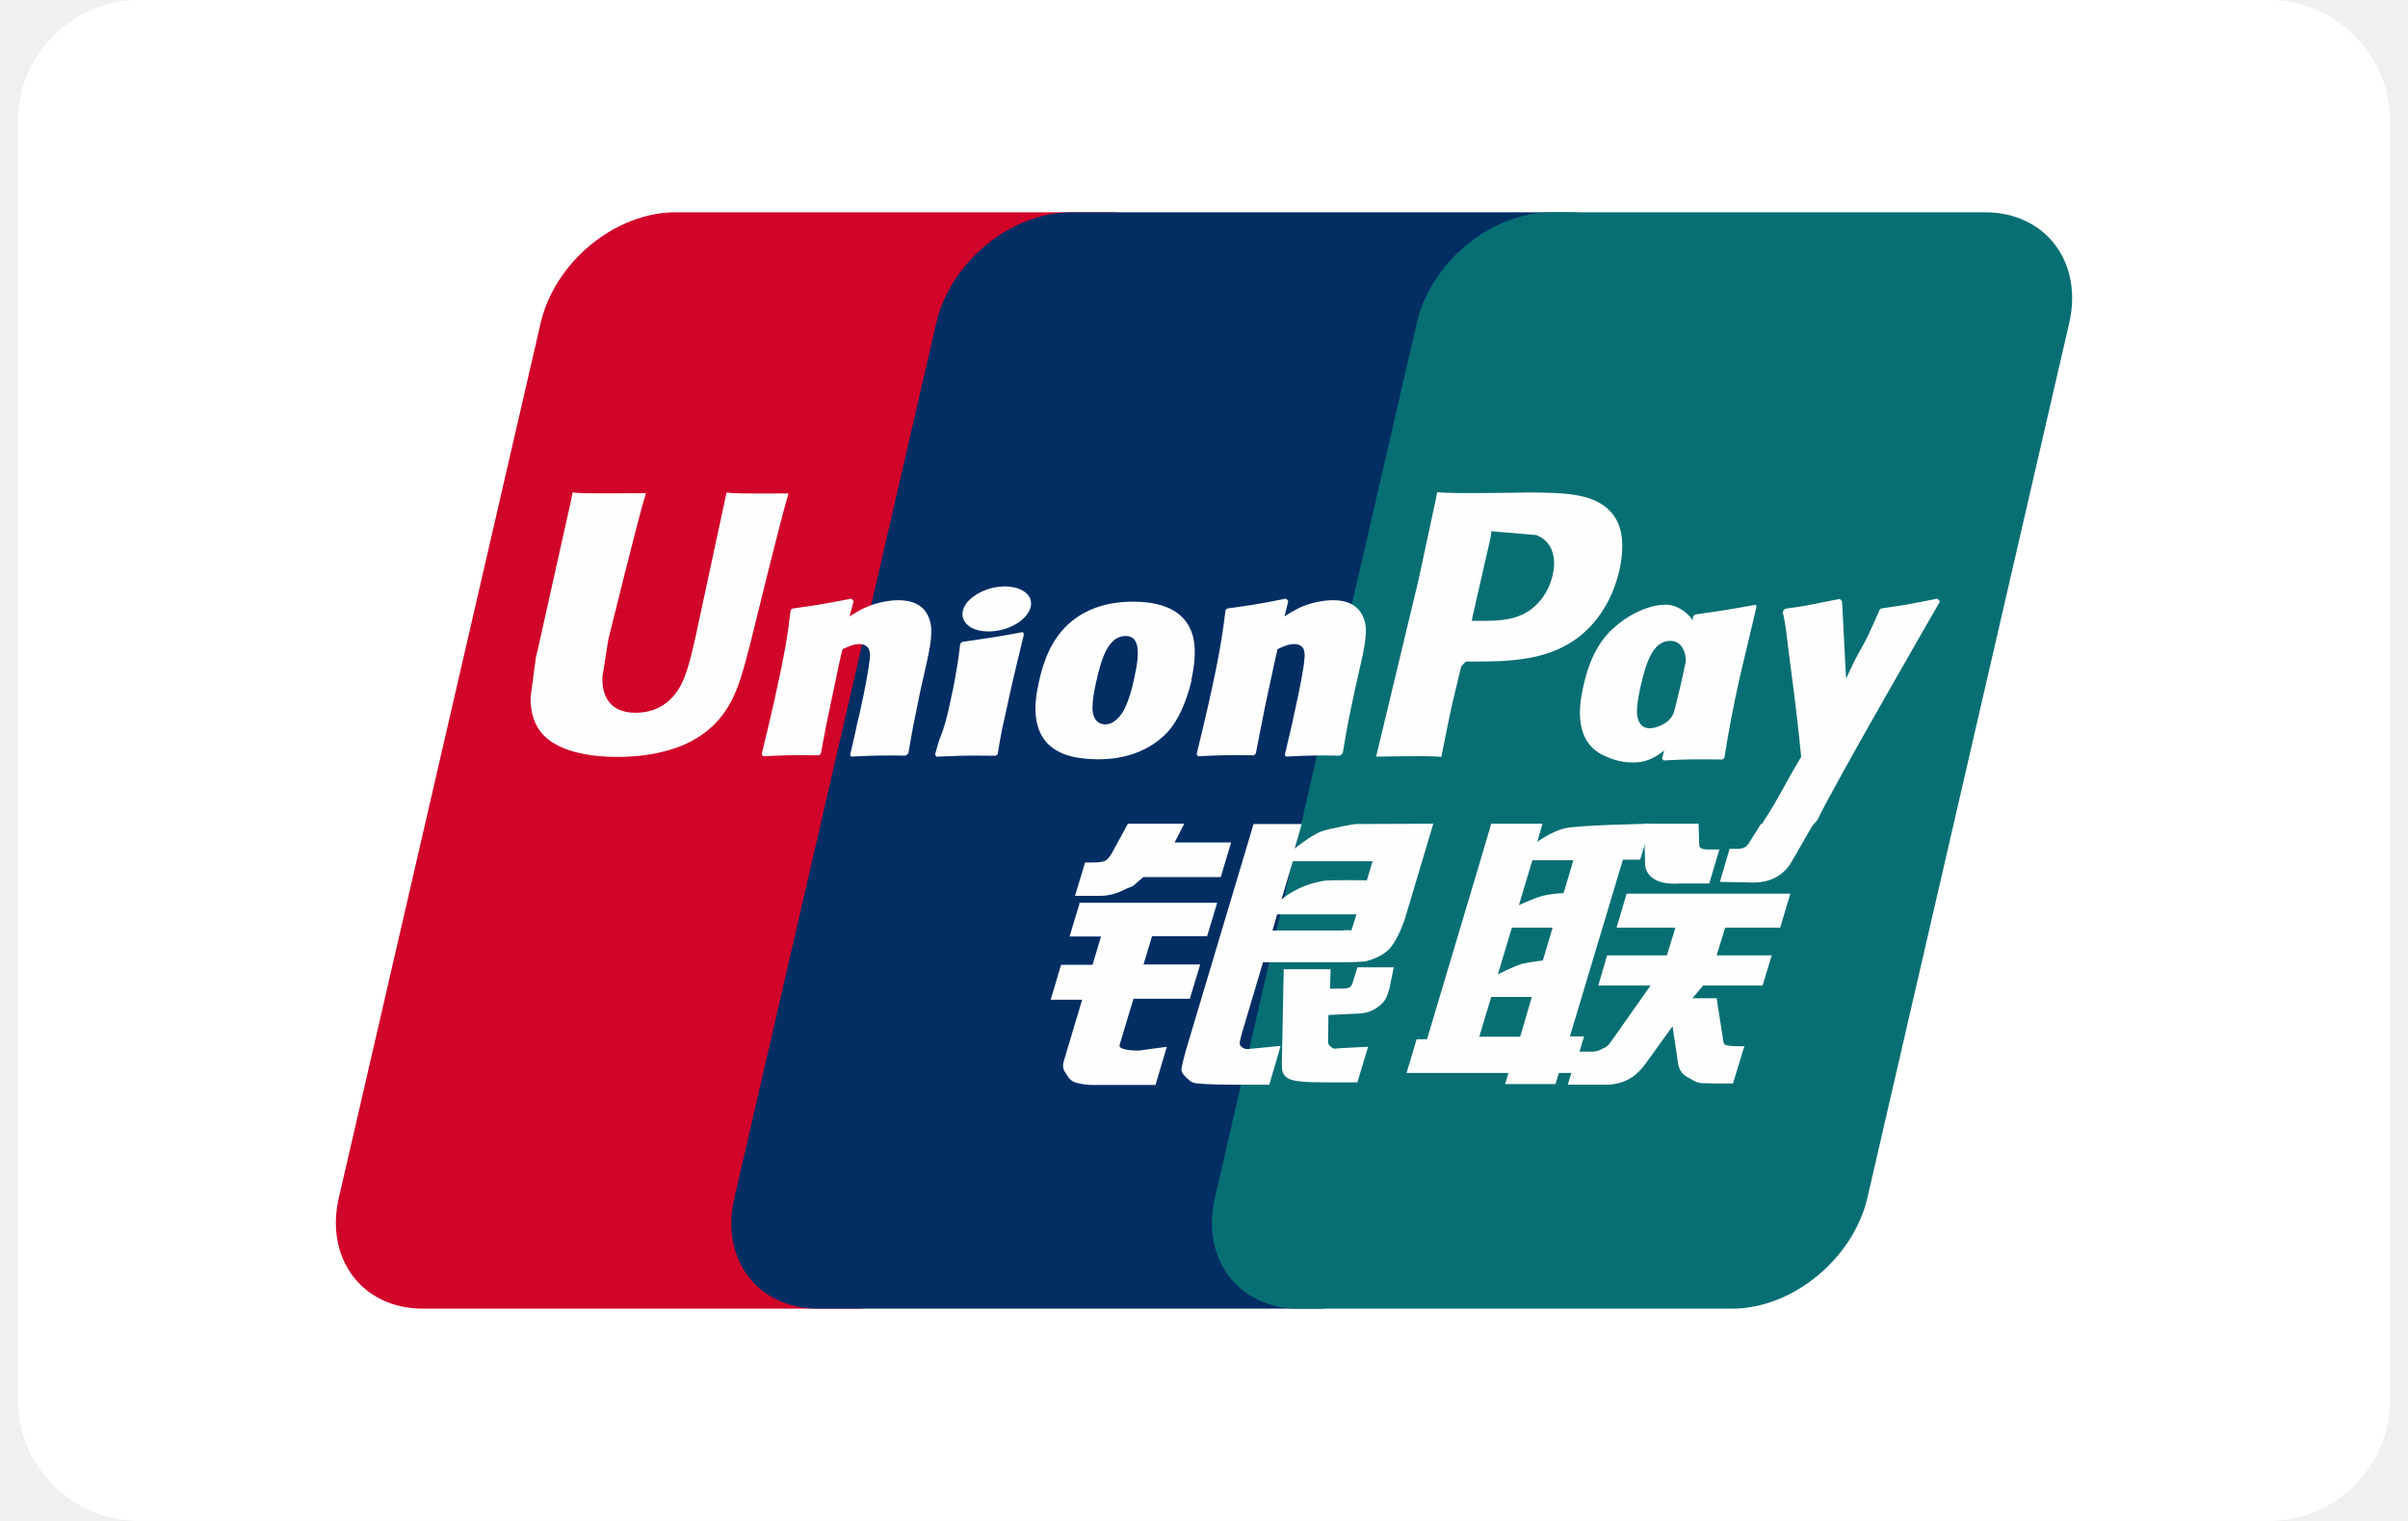
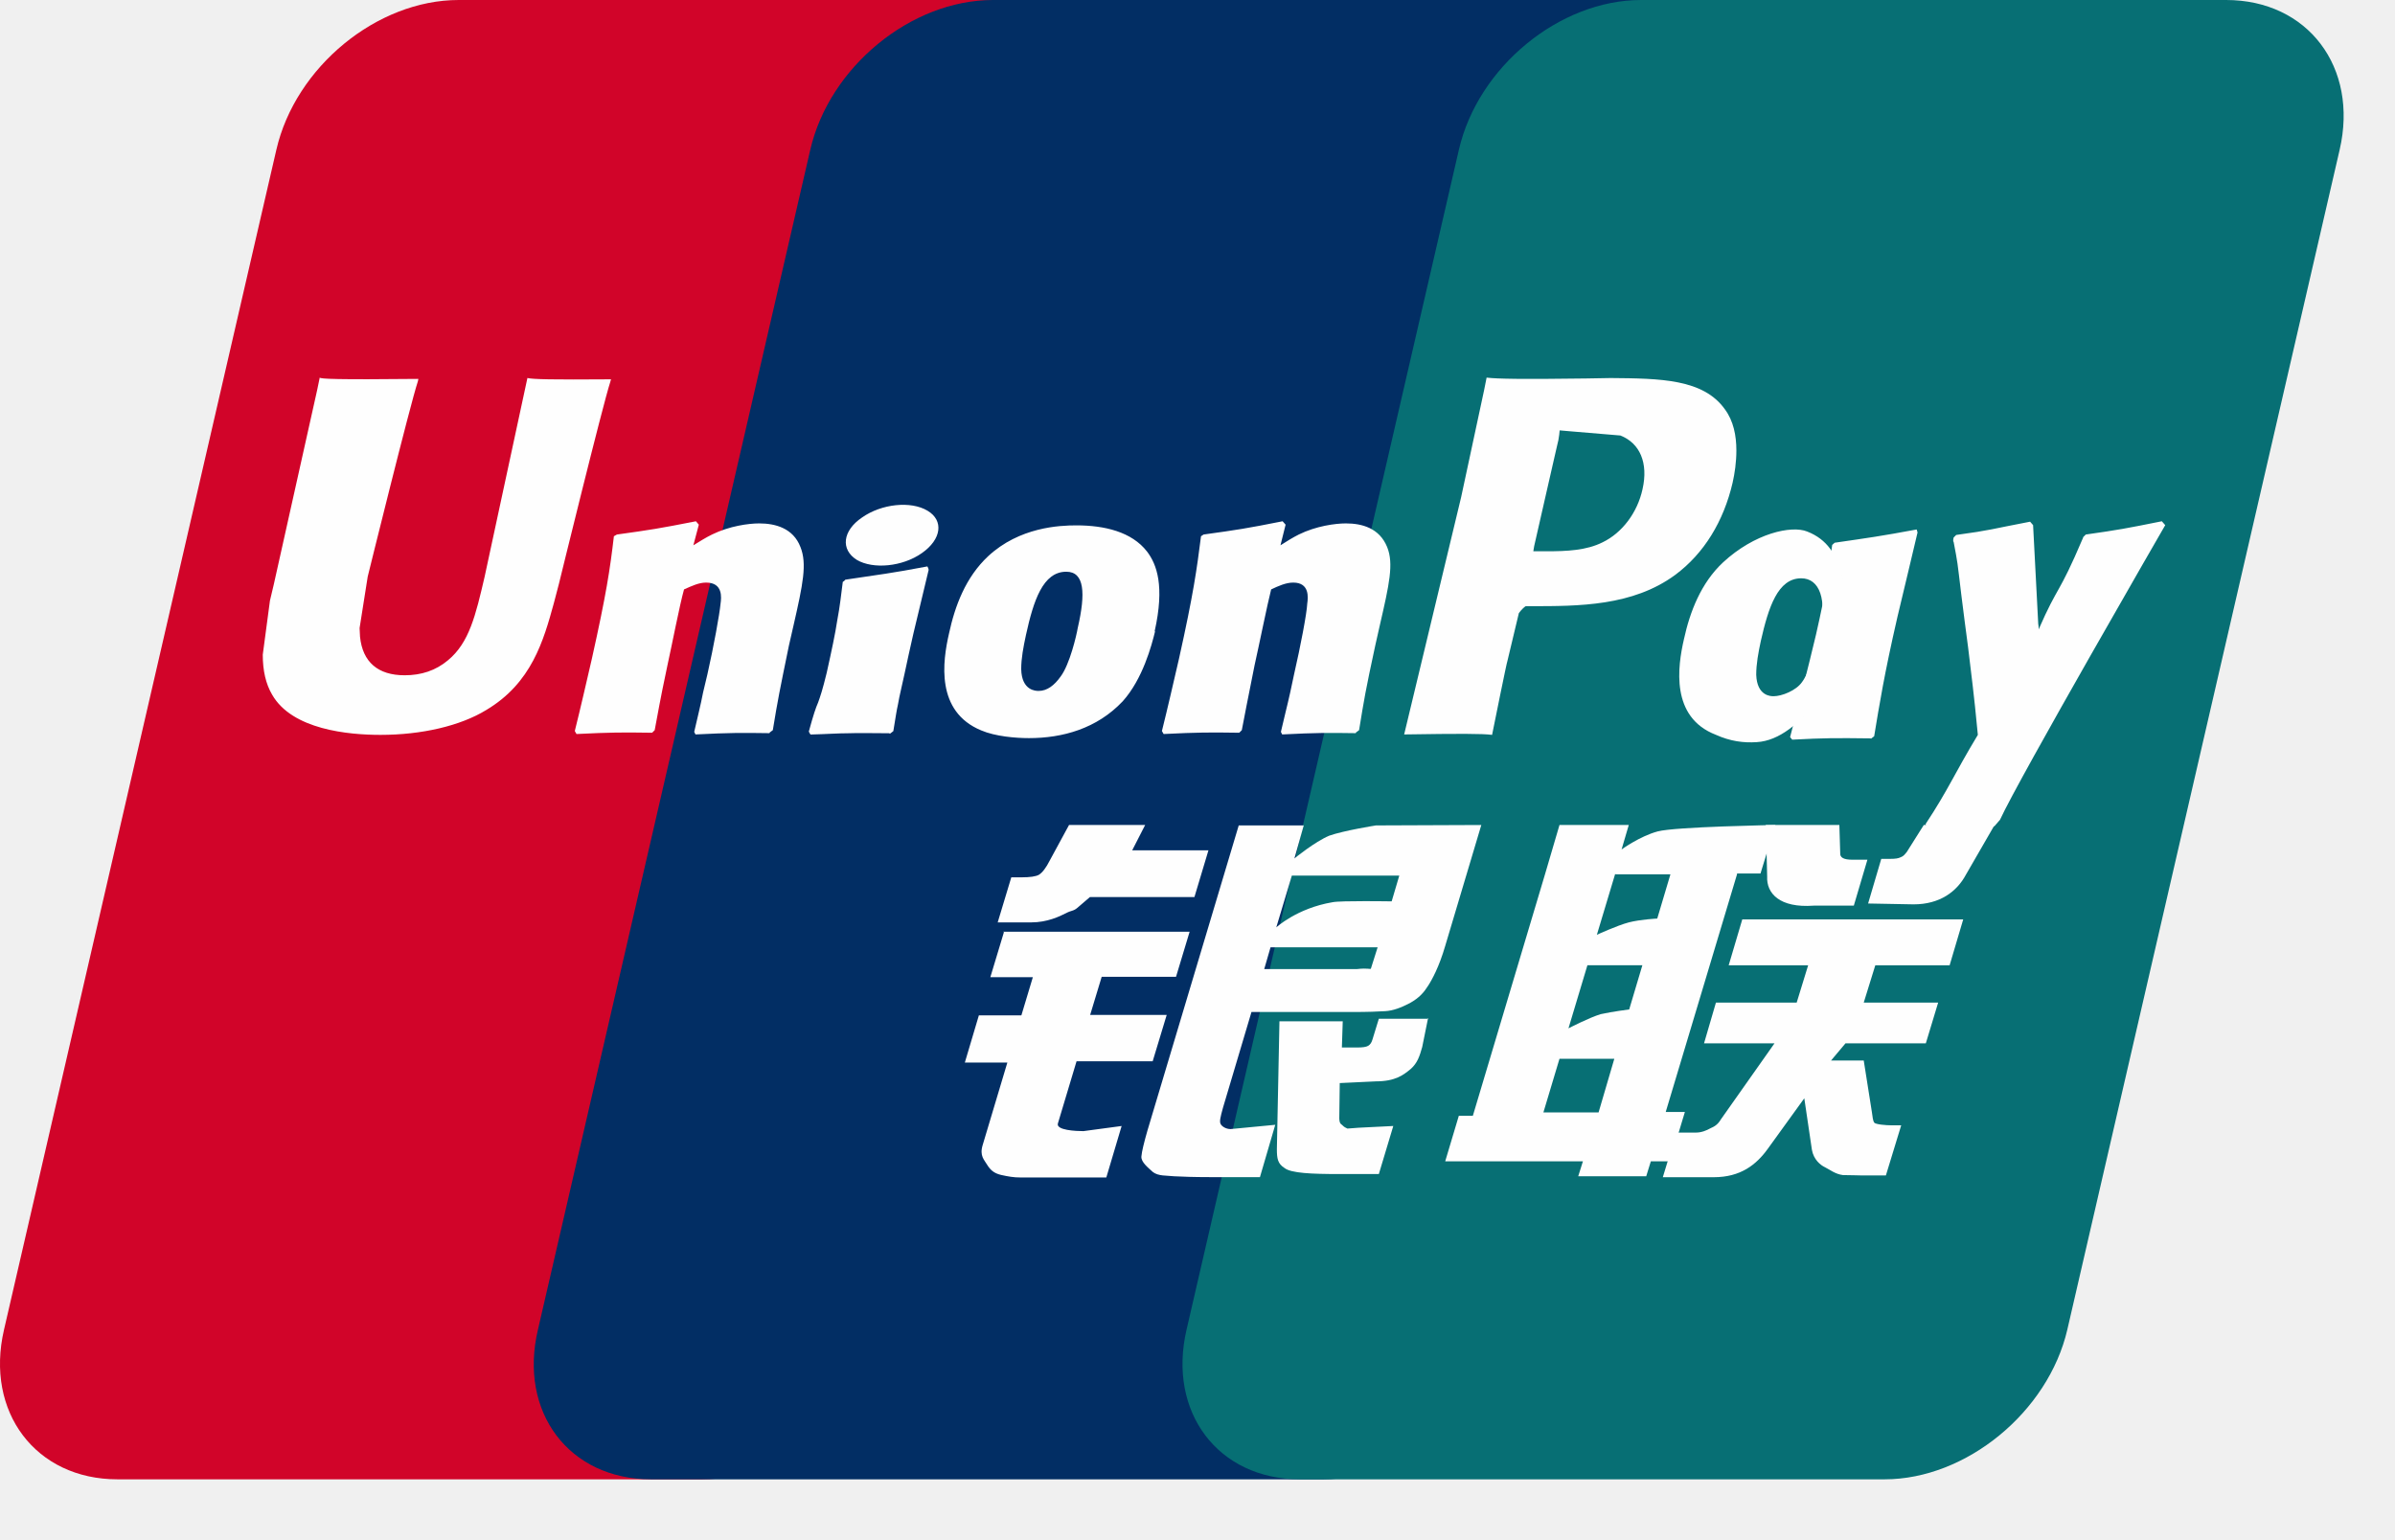
- <svg xmlns="http://www.w3.org/2000/svg" width="38" height="24" enable-background="new 0 0 780 500" version="1.1" viewBox="0 0 780 500" xml:space="preserve">
-   <path d="M40,0h700c22.092,0,40,17.909,40,40v420c0,22.092-17.908,40-40,40H40c-22.091,0-40-17.908-40-40V40   C0,17.909,17.909,0,40,0z" fill="#fff" />
-   <path d="m216.4 69.791h142.39c19.87 0 32.287 16.406 27.63 36.47l-66.333 287.48c-4.656 20.063-24.629 36.47-44.498 36.47h-142.39c-19.87 0-32.287-16.406-27.63-36.47l66.331-287.48c4.657-20.168 24.526-36.47 44.395-36.47h0.104z" fill="#D10429" />
-   <path d="m346.34 69.791h163.82c19.868 0 10.865 16.406 6.209 36.47l-66.334 287.48c-4.657 20.063-3.208 36.47-23.077 36.47h-163.81c-19.972 0-32.287-16.406-27.527-36.47l66.334-287.48c4.656-20.168 24.524-36.47 44.498-36.47h-0.104z" fill="#022E64" />
-   <path d="m504.41 69.791h142.4c19.869 0 32.287 16.406 27.629 36.47l-66.332 287.48c-4.658 20.063-24.631 36.47-44.499 36.47h-142.39c-19.973 0-32.287-16.406-27.63-36.47l66.333-287.48c4.656-20.168 24.525-36.47 44.394-36.47h0.104z" fill="#076F74" />
-   <path d="m480.5 340.81h13.453l3.829-13.063h-13.351l-3.931 13.063zm10.762-35.95l-4.657 15.467s5.071-2.613 7.865-3.449c2.794-0.627 6.933-1.15 6.933-1.15l3.208-10.763h-13.451l0.102-0.105zm6.726-22.153l-4.449 14.839s4.967-2.3 7.761-3.029c2.794-0.732 6.933-0.941 6.933-0.941l3.208-10.764h-13.349l-0.104-0.105zm29.701 0l-17.386 57.997h4.657l-3.622 12.018h-4.657l-1.138 3.657h-16.559l1.14-3.657h-33.529l3.311-11.076h3.415l17.594-58.938 3.518-11.913h16.868l-1.76 5.956s4.449-3.239 8.797-4.39c4.243-1.148 28.665-1.566 28.665-1.566l-3.622 11.809h-5.795l0.103 0.103z" fill="#FEFEFE" />
-   <path d="m534.59 270.79h18.006l0.207 6.792c-0.103 1.149 0.828 1.672 3.001 1.672h3.622l-3.311 11.183h-9.729c-8.382 0.627-11.59-3.03-11.383-7.106l-0.311-12.437-0.102-0.104zm2.216 53.2h-17.178l2.896-9.927h19.662l2.794-9.092h-19.351l3.311-11.182h53.812l-3.312 11.182h-18.109l-2.794 9.092h18.109l-3.002 9.927h-19.558l-3.518 4.18h7.968l1.966 12.54c0.207 1.254 0.207 2.09 0.62 2.613 0.415 0.418 2.795 0.627 4.14 0.627h2.38l-3.725 12.227h-6.106c-0.93 0-2.38-0.104-4.346-0.104-1.863-0.21-3.104-1.255-4.346-1.882-1.139-0.522-2.794-1.881-3.208-4.284l-1.863-12.54-8.899 12.331c-2.795 3.866-6.622 6.897-13.143 6.897h-12.418l3.311-10.869h4.761c1.346 0 2.588-0.521 3.52-1.045 0.931-0.418 1.758-0.836 2.586-2.193l13.04-18.498zm-187.9-27.2h45.429l-3.312 10.973h-18.109l-2.793 9.299h18.627l-3.415 11.287h-18.524l-4.553 15.152c-0.517 1.672 4.45 1.881 6.209 1.881l9.313-1.254-3.726 12.54h-20.904c-1.654 0-2.896-0.209-4.76-0.627-1.76-0.418-2.587-1.254-3.311-2.403-0.726-1.254-1.968-2.195-1.14-4.912l6.002-20.063h-10.348l3.415-11.495h10.348l2.794-9.3h-10.347l3.312-10.974-0.207-0.104zm31.387-19.835h18.627l-3.415 11.39h-25.457l-2.794 2.404c-1.242 1.15-1.552 0.732-3.105 1.568-1.447 0.73-4.449 2.193-8.382 2.193h-8.175l3.311-10.972h2.484c2.07 0 3.52-0.21 4.243-0.627 0.828-0.522 1.76-1.672 2.69-3.554l4.656-8.568h18.525l-3.208 6.27v-0.104zm35.107 18.81s5.07-4.701 13.764-6.164c1.966-0.418 14.384-0.211 14.384-0.211l1.863-6.27h-26.182l-3.83 12.75 1e-3 -0.105zm24.629 4.807h-25.975l-1.552 5.329h22.56c2.69-0.313 3.208 0.104 3.415-0.104l1.655-5.225h-0.103zm-33.735-29.678h15.833l-2.276 8.047s4.967-4.075 8.485-5.539c3.519-1.254 11.383-2.508 11.383-2.508l25.664-0.104-8.796 29.469c-1.449 5.016-3.208 8.256-4.243 9.823-0.93 1.463-2.07 2.821-4.346 4.075-2.173 1.15-4.141 1.881-6.002 1.986-1.656 0.104-4.347 0.209-7.865 0.209h-24.732l-6.934 23.303c-0.62 2.299-0.931 3.447-0.517 4.074 0.31 0.523 1.241 1.15 2.38 1.15l10.865-1.045-3.726 12.749h-12.21c-3.933 0-6.727-0.104-8.693-0.21-1.862-0.208-3.83 0-5.175-1.044-1.138-1.045-2.896-2.403-2.794-3.763 0.104-1.254 0.621-3.344 1.45-6.27l22.249-74.402z" fill="#FEFEFE" />
-   <path d="m452.43 317.79l-1.449 7.105c-0.619 2.194-1.138 3.867-2.794 5.33-1.759 1.463-3.725 3.03-8.484 3.03l-8.796 0.418-0.104 7.942c-0.103 2.193 0.519 1.984 0.828 2.402 0.414 0.418 0.724 0.523 1.138 0.732l2.794-0.21 8.384-0.417-3.52 11.704h-9.624c-6.726 0-11.797-0.21-13.35-1.463-1.655-1.046-1.862-2.3-1.862-4.599l0.62-31.141h15.42l-0.207 6.374h3.725c1.242 0 2.175-0.104 2.691-0.418s0.828-0.836 1.035-1.567l1.552-5.016h12.108l-0.105-0.206zm-219.37-156c-0.517 2.508-10.451 48.592-10.451 48.592-2.174 9.3-3.726 15.989-8.9 20.273-3.001 2.508-6.52 3.657-10.555 3.657-6.52 0-10.245-3.239-10.866-9.404l-0.104-2.09s1.966-12.436 1.966-12.54c0 0 10.349-42.009 12.212-47.548 0.103-0.313 0.103-0.522 0.103-0.627-20.18 0.21-23.801 0-24.008-0.313-0.104 0.418-0.621 3.03-0.621 3.03l-10.556 47.34-0.932 3.97-1.758 13.168c0 3.866 0.724 7.105 2.277 9.718 4.863 8.569 18.627 9.823 26.388 9.823 10.038 0 19.455-2.195 25.767-6.061 11.073-6.584 13.97-16.929 16.454-26.02l1.242-4.703s10.659-43.576 12.522-49.219c0.103-0.314 0.103-0.523 0.207-0.627-14.695 0.104-18.938 0-20.387-0.314v-0.105zm59.03 86.623c-7.141-0.105-9.728-0.105-18.11 0.313l-0.311-0.627c0.724-3.24 1.552-6.374 2.173-9.614l1.035-4.389c1.552-6.792 3.001-14.839 3.208-17.242 0.207-1.463 0.62-5.12-3.519-5.12-1.759 0-3.518 0.835-5.38 1.671-1.036 3.658-3.002 13.899-4.037 18.497-2.07 9.823-2.173 10.972-3.104 15.78l-0.621 0.626c-7.347-0.104-9.934-0.104-18.42 0.314l-0.414-0.732c1.449-5.852 2.794-11.704 4.14-17.556 3.518-15.78 4.45-21.84 5.38-29.887l0.725-0.418c8.279-1.149 10.245-1.463 19.248-3.239l0.724 0.836-1.345 5.016c1.552-0.94 3.001-1.881 4.553-2.613 4.243-2.09 8.9-2.717 11.487-2.717 3.932 0 8.279 1.15 10.038 5.748 1.656 4.075 0.62 9.091-1.656 19.019l-1.138 5.016c-2.277 11.077-2.69 13.062-3.933 20.586l-0.827 0.627 0.104 0.105zm29.057 0.027c-4.346 0-7.14-0.104-9.83 0-2.691 0-5.278 0.21-9.314 0.314l-0.207-0.314-0.207-0.418c1.138-4.18 1.656-5.643 2.277-7.106 0.517-1.463 1.034-2.926 2.07-7.21 1.241-5.539 2.069-9.405 2.586-12.854 0.621-3.24 0.932-6.06 1.346-9.3l0.31-0.209 0.31-0.313c4.347-0.627 7.038-1.045 9.832-1.463s5.691-0.94 10.141-1.776l0.207 0.418 0.103 0.418-2.482 10.345c-0.828 3.449-1.656 6.897-2.38 10.346-1.554 7.315-2.277 10.032-2.587 12.017-0.414 1.881-0.519 2.822-1.14 6.584l-0.414 0.313-0.414 0.314-0.207-0.106zm45.942-25.675c-0.31 1.881-1.966 8.883-4.139 11.809-1.553 2.194-3.312 3.553-5.382 3.553-0.62 0-4.14 0-4.242-5.33 0-2.612 0.517-5.33 1.138-8.255 1.863-8.465 4.14-15.466 9.831-15.466 4.45 0 4.76 5.225 2.794 13.689zm18.73 0.836c2.483-11.077 0.518-16.302-1.862-19.437-3.726-4.807-10.348-6.374-17.178-6.374-4.141 0-13.867 0.418-21.525 7.524-5.484 5.12-8.071 12.122-9.52 18.81-1.554 6.792-3.312 19.019 7.864 23.617 3.414 1.463 8.382 1.88 11.59 1.88 8.176 0 16.558-2.298 22.87-8.986 4.863-5.434 7.036-13.585 7.864-17.034h-0.103zm174.43 26.08c-8.693-0.104-11.176-0.104-19.146 0.314l-0.517-0.627c2.173-8.256 4.346-16.616 6.312-24.976 2.483-10.868 3.104-15.466 3.933-21.84l0.62-0.522c8.59-1.254 10.97-1.567 19.973-3.239l0.207 0.731c-1.656 6.897-3.208 13.69-4.864 20.482-3.311 14.317-4.45 21.632-5.69 29.156l-0.828 0.627v-0.106z" fill="#FEFEFE" />
-   <path d="m547.75 224.16c-0.414 1.776-2.07 8.882-4.243 11.808-1.449 2.09-4.967 3.449-6.933 3.449-0.621 0-4.036 0-4.243-5.225 0-2.613 0.517-5.33 1.138-8.256 1.863-8.255 4.141-15.257 9.831-15.257 4.45 0 6.416 5.12 4.45 13.585v-0.104zm17.075 0.836c2.482-11.077-7.658-0.94-9.21-4.598-2.484-5.748-0.933-17.243-10.866-21.109-3.829-1.568-12.832 0.418-20.49 7.524-5.381 5.016-8.072 12.017-9.52 18.705-1.554 6.688-3.312 19.02 7.76 23.304 3.52 1.567 6.727 1.985 9.935 1.776 11.178-0.627 19.662-17.661 25.976-24.349 4.861-5.329 5.69 1.986 6.415-1.253zm-129.94 23.413c-7.14-0.105-9.624-0.105-18.006 0.313l-0.311-0.627c0.725-3.24 1.553-6.374 2.276-9.614l0.931-4.389c1.554-6.792 3.105-14.839 3.208-17.242 0.207-1.463 0.621-5.12-3.415-5.12-1.759 0-3.62 0.835-5.38 1.671-0.932 3.658-3.002 13.899-4.037 18.497-1.966 9.823-2.173 10.972-3.104 15.78l-0.621 0.626c-7.347-0.104-9.934-0.104-18.42 0.314l-0.414-0.732c1.449-5.852 2.794-11.704 4.14-17.556 3.519-15.78 4.347-21.84 5.38-29.887l0.621-0.418c8.28-1.149 10.35-1.463 19.248-3.239l0.726 0.836-1.242 5.016c1.449-0.94 3.001-1.881 4.45-2.613 4.243-2.09 8.899-2.717 11.485-2.717 3.934 0 8.177 1.15 10.038 5.748 1.656 4.075 0.519 9.091-1.759 19.019l-1.138 5.016c-2.38 11.077-2.69 13.062-3.934 20.586l-0.826 0.627 0.104 0.105zm62.001-86.519l-6.002 0.105c-15.523 0.209-21.732 0.104-24.215-0.209-0.207 1.15-0.621 3.135-0.621 3.135s-5.588 25.916-5.588 26.02c0 0-13.246 55.176-13.867 57.788 13.556-0.209 19.041-0.209 21.421 0.105 0.519-2.613 3.622-17.974 3.726-17.974 0 0 2.69-11.286 2.795-11.704 0 0 0.826-1.15 1.654-1.672h1.242c11.694 0 24.836 0 35.186-7.628 7.036-5.225 11.797-13.063 13.97-22.468 0.517-2.299 0.931-5.016 0.931-7.837 0-3.658-0.724-7.21-2.794-10.032-5.279-7.42-15.731-7.524-27.838-7.629zm7.761 27.066c-1.241 5.747-4.967 10.659-9.727 12.958-3.933 1.985-8.693 2.194-13.66 2.194h-3.208l0.207-1.254s5.899-25.916 5.899-25.811l0.206-1.359 0.104-1.045 2.38 0.21s12.211 1.044 12.418 1.044c4.759 1.881 6.83 6.688 5.381 13.063zm127.21 8.666l-0.723-0.836c-8.797 1.776-10.453 2.09-18.525 3.24l-0.619 0.626c0 0.105-0.104 0.21-0.104 0.418v-0.104c-6.002 14.107-5.9 11.077-10.762 22.154 0-0.523 0-0.836-0.105-1.359l-1.242-24.035-0.723-0.836c-9.314 1.777-9.521 2.09-18.007 3.24l-0.621 0.627c-0.104 0.313-0.104 0.627-0.104 0.94l0.104 0.105c1.035 5.538 0.828 4.284 1.863 12.958 0.517 4.284 1.138 8.569 1.655 12.749 0.828 7.106 1.346 10.554 2.381 21.318-5.797 9.613-7.142 13.271-12.729 21.734l0.31 0.836c8.384-0.312 10.246-0.312 16.455-0.312l1.346-1.568c4.656-10.135 40.256-71.79 40.256-71.79l-0.106-0.105zm-302.72 6.922c4.76-3.344 5.38-7.942 1.345-10.345-4.036-2.404-11.176-1.672-15.937 1.672-4.76 3.24-5.277 7.837-1.241 10.345 3.932 2.3 11.072 1.672 15.833-1.672z" fill="#FEFEFE" />
-   <path d="m590.33 270.9l-6.935 12.019c-2.173 4.075-6.312 7.21-12.728 7.21l-11.073-0.209 3.208-10.868h2.173c1.138 0 1.966-0.104 2.587-0.418 0.621-0.209 0.933-0.627 1.449-1.254l4.14-6.583h17.282l-0.103 0.103z" fill="#FEFEFE" />
+ <svg xmlns="http://www.w3.org/2000/svg" width="28" height="18" viewBox="0 0 28 18" fill="none">
+   <path d="M5.367 0H12.202C13.155 0 13.751 0.787 13.528 1.751L10.344 15.55C10.12 16.513 9.162 17.3 8.208 17.3H1.373C0.419 17.3 -0.177 16.513 0.047 15.55L3.231 1.751C3.454 0.782 4.408 0 5.362 0H5.367Z" fill="#D10429" />
+   <path d="M11.604 0H19.467C20.421 0 19.989 0.787 19.765 1.751L16.581 15.55C16.358 16.513 16.427 17.3 15.474 17.3H7.611C6.652 17.3 6.061 16.513 6.289 15.55L9.473 1.751C9.697 0.782 10.651 0 11.609 0H11.604H11.604Z" fill="#022E64" />
+   <path d="M19.191 0H26.026C26.98 0 27.576 0.787 27.353 1.751L24.169 15.55C23.945 16.513 22.986 17.3 22.033 17.3H15.198C14.239 17.3 13.648 16.513 13.872 15.55L17.056 1.751C17.279 0.782 18.233 0 19.187 0H19.192H19.191Z" fill="#076F74" />
+   <path d="M18.044 13.009H18.689L18.873 12.382H18.232L18.044 13.009ZM18.56 11.283L18.337 12.026C18.337 12.026 18.58 11.9 18.714 11.86C18.848 11.83 19.047 11.805 19.047 11.805L19.201 11.288H18.555L18.56 11.283ZM18.883 10.22L18.669 10.932C18.669 10.932 18.908 10.822 19.042 10.787C19.176 10.752 19.375 10.742 19.375 10.742L19.529 10.225H18.888L18.883 10.22ZM20.309 10.22L19.474 13.004H19.698L19.524 13.581H19.3L19.246 13.756H18.451L18.506 13.581H16.896L17.055 13.049H17.219L18.064 10.22L18.232 9.648H19.042L18.958 9.934C18.958 9.934 19.171 9.779 19.38 9.723C19.584 9.668 20.756 9.648 20.756 9.648L20.582 10.215H20.304L20.309 10.22Z" fill="#FEFEFE" />
+   <path d="M20.64 9.648H21.504L21.514 9.974C21.509 10.029 21.554 10.054 21.658 10.054H21.832L21.673 10.591H21.206C20.804 10.621 20.65 10.446 20.66 10.25L20.645 9.653L20.64 9.648ZM20.746 12.201H19.922L20.061 11.725H21.005L21.139 11.289H20.21L20.369 10.752H22.952L22.793 11.289H21.924L21.789 11.725H22.659L22.515 12.201H21.576L21.407 12.402H21.789L21.884 13.004C21.894 13.064 21.894 13.104 21.913 13.13C21.933 13.15 22.048 13.16 22.112 13.16H22.227L22.048 13.746H21.755C21.71 13.746 21.64 13.742 21.546 13.742C21.457 13.731 21.397 13.681 21.337 13.651C21.283 13.626 21.203 13.561 21.183 13.446L21.094 12.844L20.667 13.435C20.533 13.621 20.349 13.767 20.036 13.767H19.44L19.599 13.245H19.827C19.892 13.245 19.952 13.22 19.996 13.195C20.041 13.175 20.081 13.155 20.12 13.089L20.746 12.201ZM11.727 10.896H13.908L13.749 11.423H12.88L12.745 11.869H13.64L13.476 12.411H12.586L12.368 13.138C12.343 13.218 12.582 13.228 12.666 13.228L13.113 13.168L12.934 13.77H11.931C11.851 13.77 11.792 13.76 11.702 13.74C11.618 13.72 11.578 13.68 11.543 13.625C11.508 13.564 11.449 13.519 11.489 13.389L11.777 12.426H11.28L11.444 11.874H11.941L12.075 11.428H11.578L11.737 10.901L11.727 10.896ZM13.234 9.944H14.128L13.964 10.491H12.742L12.608 10.606C12.548 10.661 12.533 10.641 12.459 10.681C12.389 10.716 12.245 10.787 12.056 10.787H11.664L11.823 10.26H11.942C12.042 10.26 12.111 10.25 12.146 10.23C12.186 10.205 12.23 10.149 12.275 10.059L12.498 9.648H13.388L13.234 9.949V9.944ZM14.919 10.847C14.919 10.847 15.162 10.621 15.579 10.551C15.674 10.531 16.27 10.541 16.27 10.541L16.359 10.24H15.103L14.919 10.852L14.919 10.847ZM16.101 11.078H14.854L14.78 11.333H15.863C15.992 11.318 16.017 11.338 16.027 11.328L16.106 11.078H16.101ZM14.482 9.653H15.242L15.133 10.039C15.133 10.039 15.371 9.844 15.54 9.773C15.709 9.713 16.086 9.653 16.086 9.653L17.318 9.648L16.896 11.062C16.826 11.303 16.742 11.459 16.692 11.534C16.648 11.604 16.593 11.669 16.484 11.73C16.379 11.785 16.285 11.82 16.195 11.825C16.116 11.83 15.987 11.835 15.818 11.835H14.631L14.298 12.954C14.268 13.064 14.253 13.119 14.273 13.149C14.288 13.174 14.333 13.204 14.387 13.204L14.909 13.154L14.73 13.766H14.144C13.955 13.766 13.821 13.761 13.727 13.756C13.637 13.746 13.543 13.756 13.478 13.706C13.424 13.656 13.339 13.591 13.344 13.525C13.349 13.465 13.374 13.365 13.414 13.224L14.482 9.653Z" fill="#FEFEFE" />
+   <path d="M16.696 11.904L16.627 12.245C16.597 12.35 16.572 12.431 16.493 12.501C16.408 12.571 16.314 12.646 16.085 12.646L15.663 12.666L15.658 13.048C15.653 13.153 15.683 13.143 15.698 13.163C15.718 13.183 15.733 13.188 15.753 13.198L15.887 13.188L16.289 13.168L16.12 13.73H15.658C15.335 13.73 15.092 13.72 15.017 13.659C14.938 13.609 14.928 13.549 14.928 13.439L14.958 11.944H15.698L15.688 12.25H15.867C15.926 12.25 15.971 12.245 15.996 12.23C16.021 12.215 16.036 12.19 16.046 12.155L16.12 11.914H16.701L16.696 11.904ZM6.167 4.416C6.142 4.536 5.665 6.748 5.665 6.748C5.561 7.195 5.486 7.516 5.238 7.721C5.094 7.842 4.925 7.897 4.731 7.897C4.418 7.897 4.239 7.742 4.209 7.446L4.204 7.345C4.204 7.345 4.299 6.748 4.299 6.743C4.299 6.743 4.796 4.727 4.885 4.461C4.89 4.446 4.89 4.436 4.89 4.431C3.921 4.441 3.748 4.431 3.738 4.416C3.733 4.436 3.708 4.561 3.708 4.561L3.201 6.834L3.156 7.024L3.072 7.656C3.072 7.842 3.107 7.997 3.181 8.123C3.415 8.534 4.075 8.594 4.448 8.594C4.93 8.594 5.382 8.489 5.685 8.303C6.216 7.987 6.355 7.491 6.475 7.054L6.534 6.829C6.534 6.829 7.046 4.737 7.135 4.466C7.14 4.451 7.14 4.441 7.145 4.436C6.44 4.441 6.236 4.436 6.167 4.421V4.416ZM9 8.574C8.657 8.569 8.533 8.569 8.131 8.589L8.116 8.559C8.151 8.403 8.19 8.253 8.22 8.097L8.27 7.887C8.344 7.561 8.414 7.174 8.424 7.059C8.434 6.989 8.454 6.813 8.255 6.813C8.17 6.813 8.086 6.853 7.997 6.893C7.947 7.069 7.852 7.561 7.803 7.781C7.703 8.253 7.699 8.308 7.654 8.539L7.624 8.569C7.271 8.564 7.147 8.564 6.74 8.584L6.72 8.549C6.79 8.268 6.854 7.987 6.919 7.706C7.088 6.949 7.132 6.658 7.177 6.271L7.212 6.251C7.609 6.196 7.704 6.181 8.136 6.096L8.17 6.136L8.106 6.377C8.18 6.332 8.25 6.287 8.324 6.251C8.528 6.151 8.752 6.121 8.876 6.121C9.064 6.121 9.273 6.176 9.358 6.397C9.437 6.593 9.387 6.833 9.278 7.31L9.223 7.551C9.114 8.082 9.094 8.178 9.035 8.539L8.995 8.569L9 8.574ZM10.395 8.575C10.186 8.575 10.052 8.57 9.923 8.575C9.794 8.575 9.67 8.585 9.476 8.59L9.466 8.575L9.456 8.555C9.511 8.354 9.535 8.284 9.565 8.214C9.59 8.144 9.615 8.074 9.665 7.868C9.724 7.602 9.764 7.416 9.789 7.251C9.819 7.095 9.833 6.96 9.853 6.805L9.868 6.795L9.883 6.779C10.092 6.749 10.221 6.729 10.355 6.709C10.489 6.689 10.628 6.664 10.842 6.624L10.852 6.644L10.857 6.664L10.738 7.161C10.698 7.326 10.658 7.492 10.623 7.657C10.549 8.008 10.514 8.139 10.499 8.234C10.479 8.324 10.474 8.37 10.444 8.55L10.425 8.565L10.405 8.58L10.395 8.575ZM12.6 7.343C12.585 7.433 12.506 7.769 12.401 7.91C12.327 8.015 12.242 8.08 12.143 8.08C12.113 8.08 11.944 8.08 11.939 7.824C11.939 7.699 11.964 7.568 11.994 7.428C12.083 7.022 12.193 6.686 12.466 6.686C12.679 6.686 12.694 6.936 12.6 7.343ZM13.499 7.383C13.618 6.851 13.524 6.6 13.41 6.45C13.231 6.219 12.913 6.144 12.585 6.144C12.386 6.144 11.919 6.164 11.552 6.505C11.289 6.751 11.164 7.087 11.095 7.408C11.02 7.734 10.936 8.321 11.472 8.542C11.636 8.612 11.875 8.632 12.029 8.632C12.421 8.632 12.823 8.522 13.126 8.201C13.36 7.94 13.464 7.548 13.504 7.383H13.499ZM21.872 8.635C21.454 8.63 21.335 8.63 20.953 8.65L20.928 8.62C21.032 8.223 21.136 7.822 21.231 7.421C21.35 6.899 21.38 6.678 21.42 6.373L21.449 6.347C21.862 6.287 21.976 6.272 22.408 6.192L22.418 6.227C22.338 6.558 22.264 6.884 22.184 7.21C22.026 7.897 21.971 8.249 21.911 8.61L21.872 8.64V8.635Z" fill="#FEFEFE" />
+   <path d="M21.272 7.41C21.252 7.495 21.172 7.836 21.068 7.976C20.998 8.077 20.83 8.142 20.735 8.142C20.705 8.142 20.541 8.142 20.532 7.891C20.532 7.766 20.556 7.635 20.586 7.495C20.676 7.099 20.785 6.763 21.058 6.763C21.272 6.763 21.366 7.008 21.272 7.415V7.41ZM22.091 7.45C22.21 6.918 21.724 7.405 21.649 7.229C21.53 6.953 21.604 6.401 21.128 6.216C20.944 6.141 20.512 6.236 20.144 6.577C19.886 6.818 19.757 7.154 19.687 7.475C19.613 7.796 19.528 8.388 20.06 8.593C20.229 8.669 20.383 8.689 20.537 8.679C21.073 8.649 21.48 7.831 21.783 7.51C22.017 7.254 22.056 7.605 22.091 7.45ZM15.854 8.574C15.511 8.569 15.392 8.569 14.99 8.589L14.975 8.559C15.01 8.403 15.05 8.253 15.084 8.097L15.129 7.886C15.204 7.56 15.278 7.174 15.283 7.059C15.293 6.989 15.313 6.813 15.119 6.813C15.034 6.813 14.945 6.853 14.861 6.893C14.816 7.069 14.717 7.56 14.667 7.781C14.572 8.253 14.563 8.308 14.518 8.539L14.488 8.569C14.136 8.564 14.011 8.564 13.604 8.584L13.584 8.549C13.654 8.268 13.718 7.987 13.783 7.706C13.952 6.948 13.992 6.658 14.041 6.271L14.071 6.251C14.468 6.196 14.568 6.181 14.995 6.096L15.03 6.136L14.97 6.377C15.04 6.332 15.114 6.286 15.184 6.251C15.387 6.151 15.611 6.121 15.735 6.121C15.924 6.121 16.127 6.176 16.217 6.397C16.296 6.592 16.242 6.833 16.132 7.31L16.078 7.55C15.963 8.082 15.948 8.177 15.889 8.539L15.849 8.569L15.854 8.574ZM18.83 4.421L18.542 4.426C17.797 4.436 17.499 4.431 17.38 4.416C17.37 4.471 17.35 4.566 17.35 4.566C17.35 4.566 17.082 5.81 17.082 5.815C17.082 5.815 16.446 8.464 16.416 8.589C17.067 8.579 17.33 8.579 17.444 8.594C17.469 8.469 17.618 7.731 17.623 7.731C17.623 7.731 17.752 7.19 17.757 7.17C17.757 7.17 17.797 7.114 17.837 7.089H17.896C18.458 7.089 19.088 7.089 19.585 6.723C19.923 6.472 20.151 6.096 20.256 5.645C20.281 5.534 20.3 5.404 20.3 5.268C20.3 5.093 20.266 4.922 20.166 4.787C19.913 4.431 19.411 4.426 18.83 4.421ZM19.203 5.72C19.143 5.996 18.964 6.232 18.736 6.342C18.547 6.437 18.319 6.447 18.08 6.447H17.926L17.936 6.387C17.936 6.387 18.219 5.143 18.219 5.148L18.229 5.083L18.234 5.033L18.348 5.043C18.348 5.043 18.934 5.093 18.944 5.093C19.173 5.183 19.272 5.414 19.203 5.72ZM25.309 6.136L25.274 6.096C24.852 6.181 24.772 6.196 24.385 6.251L24.355 6.281C24.355 6.286 24.35 6.291 24.35 6.301V6.296C24.062 6.974 24.067 6.828 23.834 7.36C23.834 7.335 23.834 7.32 23.829 7.295L23.769 6.141L23.734 6.101C23.287 6.186 23.277 6.201 22.87 6.256L22.84 6.286C22.835 6.301 22.835 6.316 22.835 6.331L22.84 6.337C22.89 6.602 22.88 6.542 22.93 6.958C22.954 7.164 22.984 7.37 23.009 7.57C23.049 7.912 23.074 8.077 23.123 8.594C22.845 9.055 22.78 9.231 22.512 9.637L22.527 9.677C22.93 9.662 23.019 9.662 23.317 9.662L23.382 9.587C23.605 9.1 25.314 6.141 25.314 6.141L25.309 6.136ZM10.778 6.468C11.007 6.308 11.037 6.087 10.843 5.972C10.649 5.856 10.306 5.891 10.078 6.052C9.849 6.207 9.825 6.428 10.018 6.548C10.207 6.659 10.55 6.629 10.778 6.468Z" fill="#FEFEFE" />
+   <path d="M23.316 9.653L22.983 10.23C22.878 10.426 22.68 10.576 22.372 10.576L21.84 10.566L21.994 10.044H22.099C22.153 10.044 22.193 10.04 22.223 10.024C22.252 10.014 22.267 9.994 22.292 9.964L22.491 9.648H23.32L23.316 9.653Z" fill="#FEFEFE" />
</svg>
